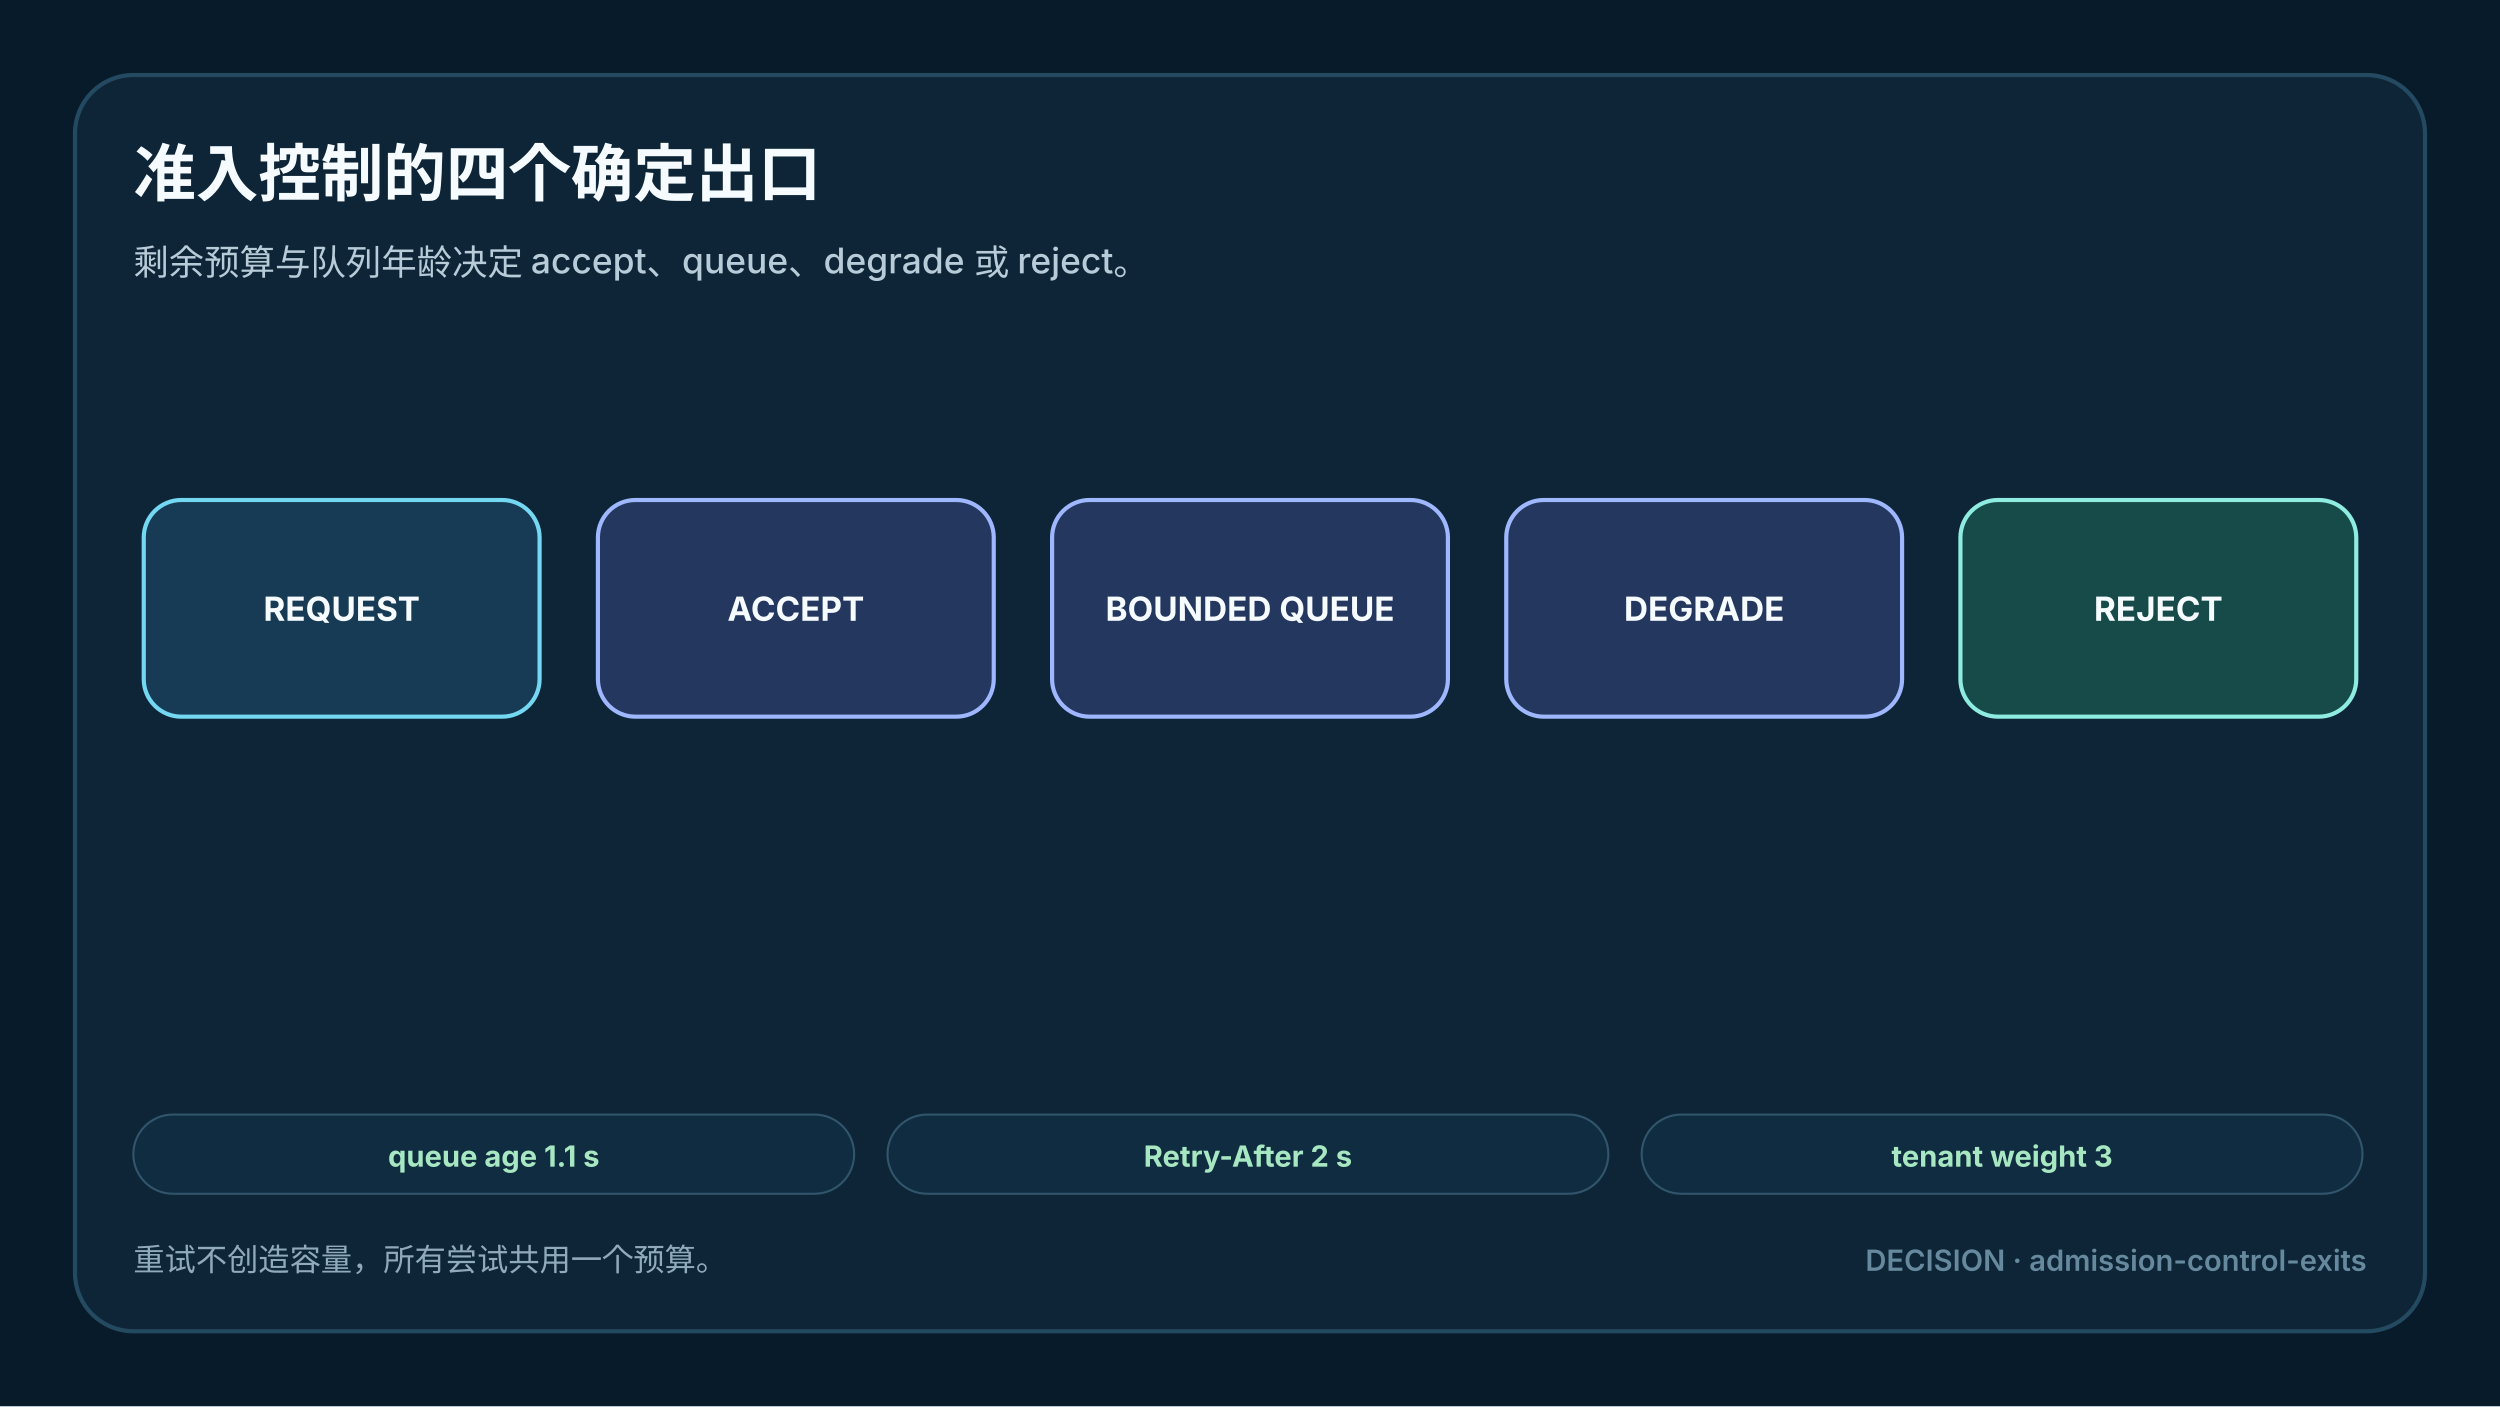
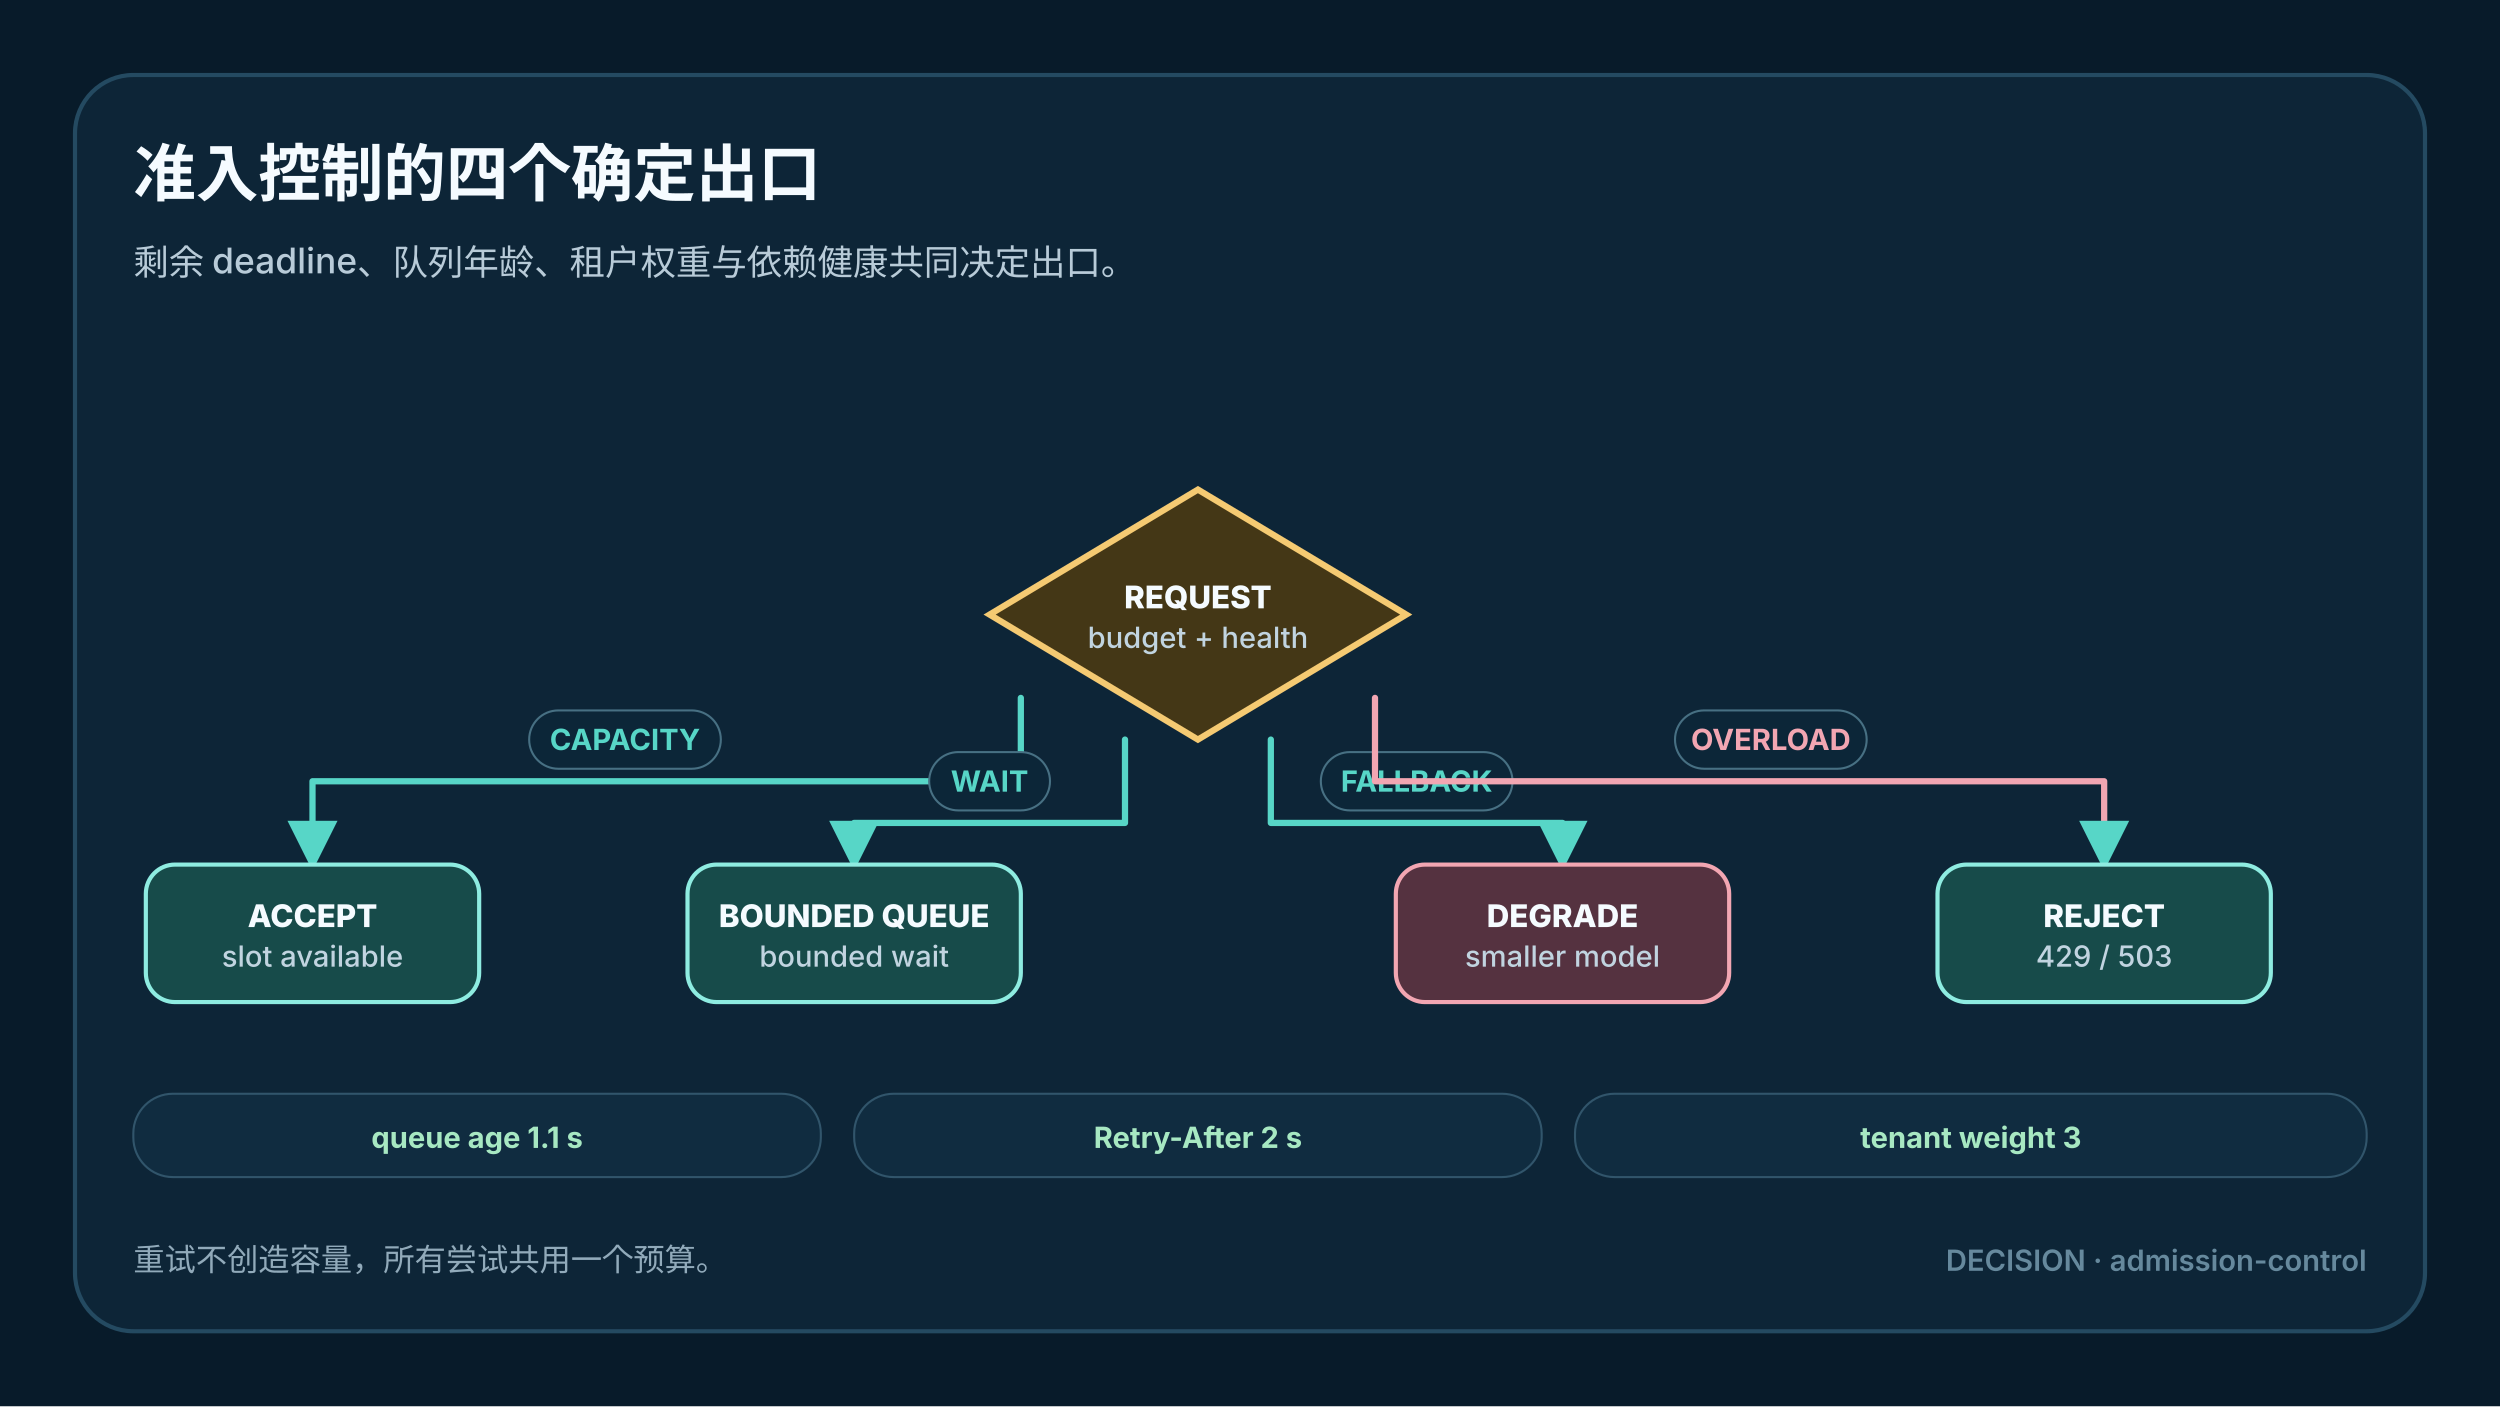
<svg xmlns="http://www.w3.org/2000/svg" width="1200" height="675" viewBox="0 0 1200 675" role="img" aria-labelledby="visual-backend-03-detail-title visual-backend-03-detail-description">
  <defs>
    <marker id="visual-backend-03-detail-arrow" markerWidth="8" markerHeight="8" refX="7" refY="4" orient="auto">
      <path d="M0 0 L8 4 L0 8 Z" fill="#57D6C7" />
    </marker>
  </defs>
  <rect width="1200" height="675" fill="#081B2A" />
  <rect x="36" y="36" width="1128" height="603" rx="28" fill="#0D2537" stroke="#244A61" stroke-width="2" />
-   <text x="64" y="94" font-family="Inter, Arial, sans-serif" font-size="30" font-weight="760" fill="#F5FBFF" text-anchor="start">准入控制的四个确定出口</text>
-   <text x="64" y="132" font-family="Inter, Arial, sans-serif" font-size="17" font-weight="500" fill="#B8CBD8" text-anchor="start">剩余预算与队列年龄决定 accept、queue、degrade 或 reject。</text>
+   <text x="64" y="94" data-region="title" font-family="Inter, Arial, sans-serif" font-size="30" font-weight="760" fill="#F5FBFF" text-anchor="start">准入控制的四个确定出口</text>
+   <text x="64" y="132" data-region="subtitle" font-family="Inter, Arial, sans-serif" font-size="17" font-weight="500" fill="#B8CBD8" text-anchor="start">剩余 deadline、队列年龄、租户权重与依赖健康共同决定出口。</text>
  <g data-kind="decision">
-     <g data-node="card-1" data-kind="entry">
-       <rect x="69" y="240" width="190" height="104" rx="18" fill="#173B55" stroke="#74D8F2" stroke-width="2" />
-       <text x="164" y="298" font-family="Inter, Arial, sans-serif" font-size="16" font-weight="750" fill="#F5FBFF" text-anchor="middle">REQUEST</text>
+     <polyline data-edge="to-accept" data-from="request" data-to="accept" data-kind="flow" points="490,335 490,375 150,375 150,415" fill="none" stroke="#57D6C7" stroke-width="3" stroke-linecap="round" stroke-linejoin="round" marker-end="url(#visual-backend-03-detail-arrow)" />
+     <g data-edge-label="to-accept">
+       <rect x="254" y="341" width="92" height="28" rx="14" fill="#0C2638" stroke="#477083" stroke-width="1" />
+       <text x="300" y="360" data-region="edge-label" font-family="Inter, Arial, sans-serif" font-size="14" font-weight="680" fill="#57D6C7" text-anchor="middle">CAPACITY</text>
    </g>
-     <g data-node="card-2" data-kind="stage">
-       <rect x="287" y="240" width="190" height="104" rx="18" fill="#24375F" stroke="#9FB7FF" stroke-width="2" />
-       <text x="382" y="298" font-family="Inter, Arial, sans-serif" font-size="16" font-weight="750" fill="#F5FBFF" text-anchor="middle">ACCEPT</text>
+     <polyline data-edge="to-queue" data-from="request" data-to="queue" data-kind="flow" points="540,355 540,395 410,395 410,415" fill="none" stroke="#57D6C7" stroke-width="3" stroke-linecap="round" stroke-linejoin="round" marker-end="url(#visual-backend-03-detail-arrow)" />
+     <g data-edge-label="to-queue">
+       <rect x="446" y="361" width="58" height="28" rx="14" fill="#0C2638" stroke="#477083" stroke-width="1" />
+       <text x="475" y="380" data-region="edge-label" font-family="Inter, Arial, sans-serif" font-size="14" font-weight="680" fill="#57D6C7" text-anchor="middle">WAIT</text>
    </g>
-     <g data-node="card-3" data-kind="stage">
-       <rect x="505" y="240" width="190" height="104" rx="18" fill="#24375F" stroke="#9FB7FF" stroke-width="2" />
-       <text x="600" y="298" font-family="Inter, Arial, sans-serif" font-size="16" font-weight="750" fill="#F5FBFF" text-anchor="middle">BOUNDED QUEUE</text>
+     <polyline data-edge="to-degrade" data-from="request" data-to="degrade" data-kind="flow" points="610,355 610,395 750,395 750,415" fill="none" stroke="#57D6C7" stroke-width="3" stroke-linecap="round" stroke-linejoin="round" marker-end="url(#visual-backend-03-detail-arrow)" />
+     <g data-edge-label="to-degrade">
+       <rect x="634" y="361" width="92" height="28" rx="14" fill="#0C2638" stroke="#477083" stroke-width="1" />
+       <text x="680" y="380" data-region="edge-label" font-family="Inter, Arial, sans-serif" font-size="14" font-weight="680" fill="#57D6C7" text-anchor="middle">FALLBACK</text>
    </g>
-     <g data-node="card-4" data-kind="stage">
-       <rect x="723" y="240" width="190" height="104" rx="18" fill="#24375F" stroke="#9FB7FF" stroke-width="2" />
-       <text x="818" y="298" font-family="Inter, Arial, sans-serif" font-size="16" font-weight="750" fill="#F5FBFF" text-anchor="middle">DEGRADE</text>
+     <polyline data-edge="to-reject" data-from="request" data-to="reject" data-kind="reject" points="660,335 660,375 1010,375 1010,415" fill="none" stroke="#F2A6B2" stroke-width="3" stroke-linecap="round" stroke-linejoin="round" marker-end="url(#visual-backend-03-detail-arrow)" />
+     <g data-edge-label="to-reject">
+       <rect x="804" y="341" width="92" height="28" rx="14" fill="#0C2638" stroke="#477083" stroke-width="1" />
+       <text x="850" y="360" data-region="edge-label" font-family="Inter, Arial, sans-serif" font-size="14" font-weight="680" fill="#F2A6B2" text-anchor="middle">OVERLOAD</text>
    </g>
-     <g data-node="card-5" data-kind="outcome">
-       <rect x="941" y="240" width="190" height="104" rx="18" fill="#174B4A" stroke="#8EECE1" stroke-width="2" />
-       <text x="1036" y="298" font-family="Inter, Arial, sans-serif" font-size="16" font-weight="750" fill="#F5FBFF" text-anchor="middle">REJECT</text>
+     <g data-node="request" data-kind="decision">
+       <rect x="475" y="235" width="200" height="120" rx="16" fill="none" stroke="none" stroke-width="0" />
+       <polygon points="575,235 675,295 575,355 475,295" fill="#443716" stroke="#F5CA72" stroke-width="3" />
+       <text x="575" y="292" data-region="node-primary" font-family="Inter, Arial, sans-serif" font-size="15" font-weight="760" fill="#F5FBFF" text-anchor="middle">REQUEST</text>
+       <text x="575" y="311" data-region="node-secondary" font-family="Inter, Arial, sans-serif" font-size="14" font-weight="540" fill="#C1D4E0" text-anchor="middle">budget + health</text>
    </g>
-     <g data-value="1">
-       <rect x="64" y="535" width="346" height="38" rx="19" fill="#102C40" stroke="#31556B" />
-       <text x="237" y="560" font-family="Inter, Arial, sans-serif" font-size="14" font-weight="650" fill="#A7E8C2" text-anchor="middle">queue age 1.1 s</text>
+     <g data-node="accept" data-kind="outcome">
+       <rect x="70" y="415" width="160" height="66" rx="14" fill="#174B4A" stroke="#8EECE1" stroke-width="2" />
+       <text x="150" y="445" data-region="node-primary" font-family="Inter, Arial, sans-serif" font-size="15" font-weight="760" fill="#F5FBFF" text-anchor="middle">ACCEPT</text>
+       <text x="150" y="464" data-region="node-secondary" font-family="Inter, Arial, sans-serif" font-size="14" font-weight="540" fill="#C1D4E0" text-anchor="middle">slot available</text>
    </g>
-     <g data-value="2">
-       <rect x="426" y="535" width="346" height="38" rx="19" fill="#102C40" stroke="#31556B" />
-       <text x="599" y="560" font-family="Inter, Arial, sans-serif" font-size="14" font-weight="650" fill="#A7E8C2" text-anchor="middle">Retry-After 2 s</text>
+     <g data-node="queue" data-kind="outcome">
+       <rect x="330" y="415" width="160" height="66" rx="14" fill="#174B4A" stroke="#8EECE1" stroke-width="2" />
+       <text x="410" y="445" data-region="node-primary" font-family="Inter, Arial, sans-serif" font-size="15" font-weight="760" fill="#F5FBFF" text-anchor="middle">BOUNDED QUEUE</text>
+       <text x="410" y="464" data-region="node-secondary" font-family="Inter, Arial, sans-serif" font-size="14" font-weight="540" fill="#C1D4E0" text-anchor="middle">bounded wait</text>
    </g>
-     <g data-value="3">
-       <rect x="788" y="535" width="346" height="38" rx="19" fill="#102C40" stroke="#31556B" />
-       <text x="961" y="560" font-family="Inter, Arial, sans-serif" font-size="14" font-weight="650" fill="#A7E8C2" text-anchor="middle">tenant weight 3</text>
+     <g data-node="degrade" data-kind="warning">
+       <rect x="670" y="415" width="160" height="66" rx="14" fill="#553240" stroke="#F2A6B2" stroke-width="2" />
+       <text x="750" y="445" data-region="node-primary" font-family="Inter, Arial, sans-serif" font-size="15" font-weight="760" fill="#F5FBFF" text-anchor="middle">DEGRADE</text>
+       <text x="750" y="464" data-region="node-secondary" font-family="Inter, Arial, sans-serif" font-size="14" font-weight="540" fill="#C1D4E0" text-anchor="middle">smaller model</text>
+     </g>
+     <g data-node="reject" data-kind="terminal">
+       <rect x="930" y="415" width="160" height="66" rx="14" fill="#174B4A" stroke="#8EECE1" stroke-width="2" />
+       <text x="1010" y="445" data-region="node-primary" font-family="Inter, Arial, sans-serif" font-size="15" font-weight="760" fill="#F5FBFF" text-anchor="middle">REJECT</text>
+       <text x="1010" y="464" data-region="node-secondary" font-family="Inter, Arial, sans-serif" font-size="14" font-weight="540" fill="#C1D4E0" text-anchor="middle">429 / 503</text>
    </g>
  </g>
-   <text x="64" y="610" font-family="Inter, Arial, sans-serif" font-size="15" font-weight="500" fill="#91AABA" text-anchor="start">重试不创造容量，所有尝试共用一个预算。</text>
-   <text x="1136" y="610" font-family="Inter, Arial, sans-serif" font-size="14" font-weight="600" fill="#66899D" text-anchor="end">DECISION · admission-control-exits</text>
+   <g data-value="age">
+     <rect x="64" y="525" width="330" height="40" rx="19" fill="#102C40" stroke="#31556B" stroke-width="1" />
+     <text x="229" y="551" data-region="value" font-family="Inter, Arial, sans-serif" font-size="14" font-weight="680" fill="#A7E8C2" text-anchor="middle">queue age 1.1 s</text>
+   </g>
+   <g data-value="retry-after">
+     <rect x="410" y="525" width="330" height="40" rx="19" fill="#102C40" stroke="#31556B" stroke-width="1" />
+     <text x="575" y="551" data-region="value" font-family="Inter, Arial, sans-serif" font-size="14" font-weight="680" fill="#A7E8C2" text-anchor="middle">Retry-After 2 s</text>
+   </g>
+   <g data-value="weight">
+     <rect x="756" y="525" width="380" height="40" rx="19" fill="#102C40" stroke="#31556B" stroke-width="1" />
+     <text x="946" y="551" data-region="value" font-family="Inter, Arial, sans-serif" font-size="14" font-weight="680" fill="#A7E8C2" text-anchor="middle">tenant weight 3</text>
+   </g>
+   <text x="64" y="610" data-region="caption" font-family="Inter, Arial, sans-serif" font-size="15" font-weight="500" fill="#91AABA" text-anchor="start">重试不创造容量，所有尝试共用一个预算。</text>
+   <text x="1136" y="610" data-region="footer" font-family="Inter, Arial, sans-serif" font-size="14" font-weight="600" fill="#66899D" text-anchor="end">DECISION · admission-control</text>
</svg>
